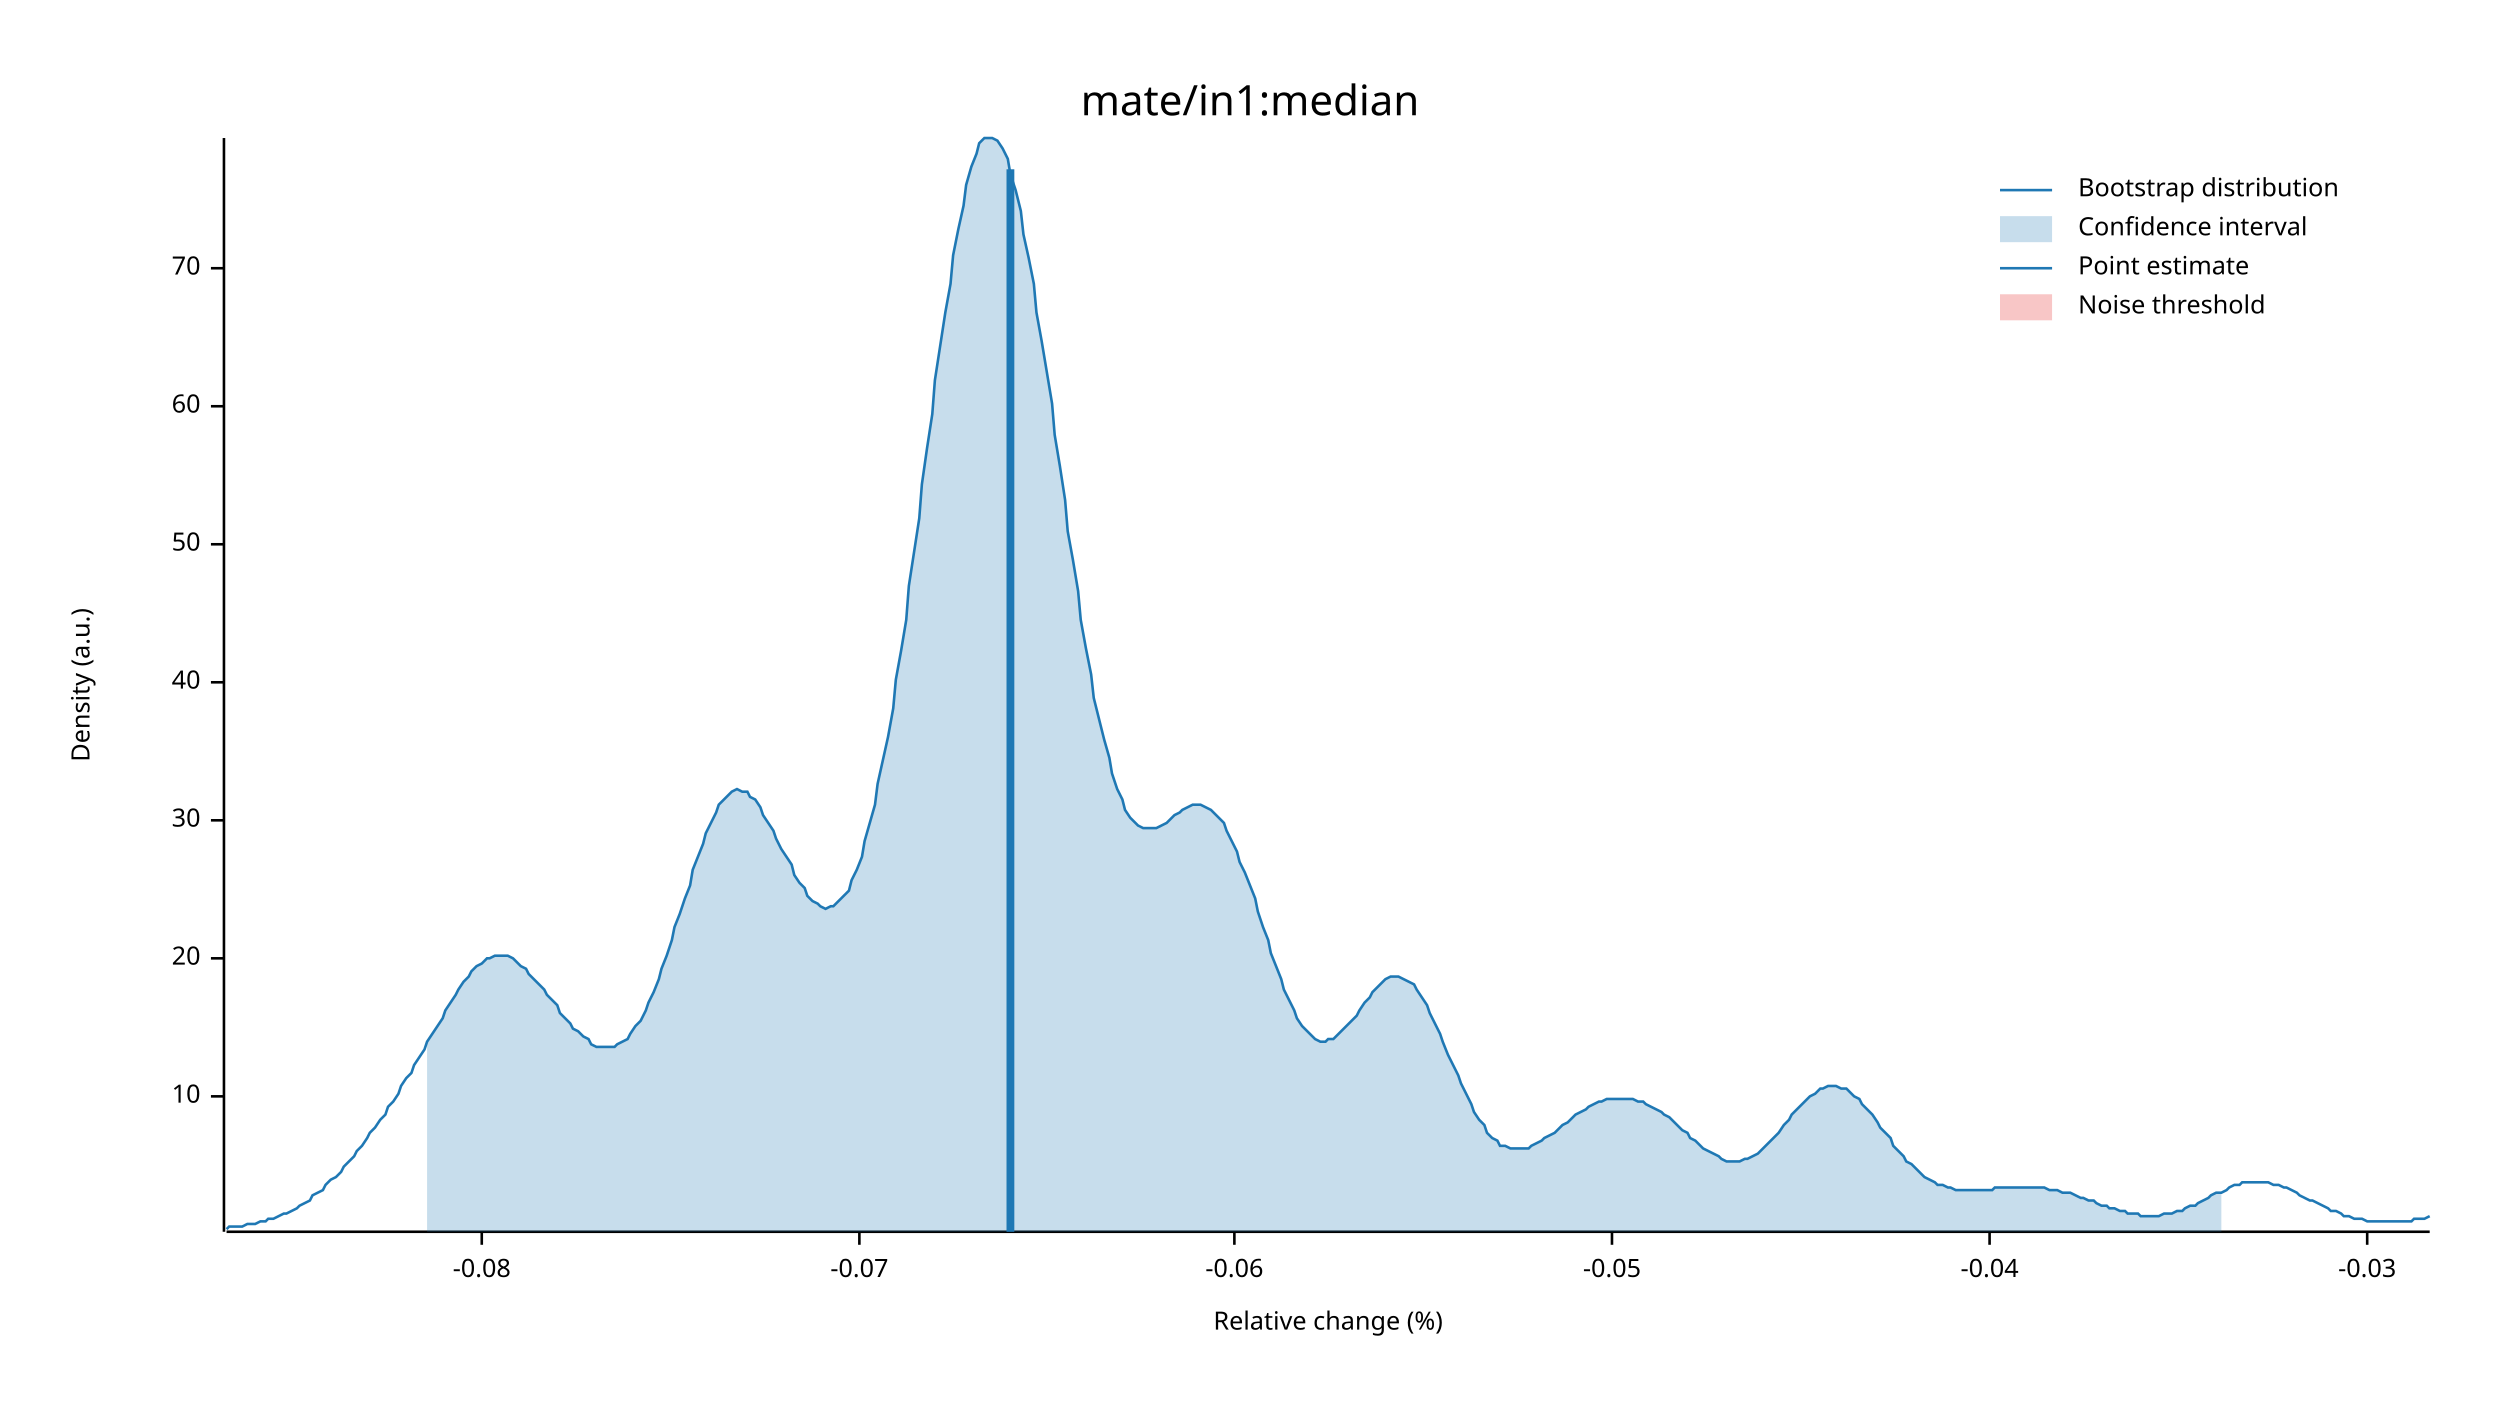
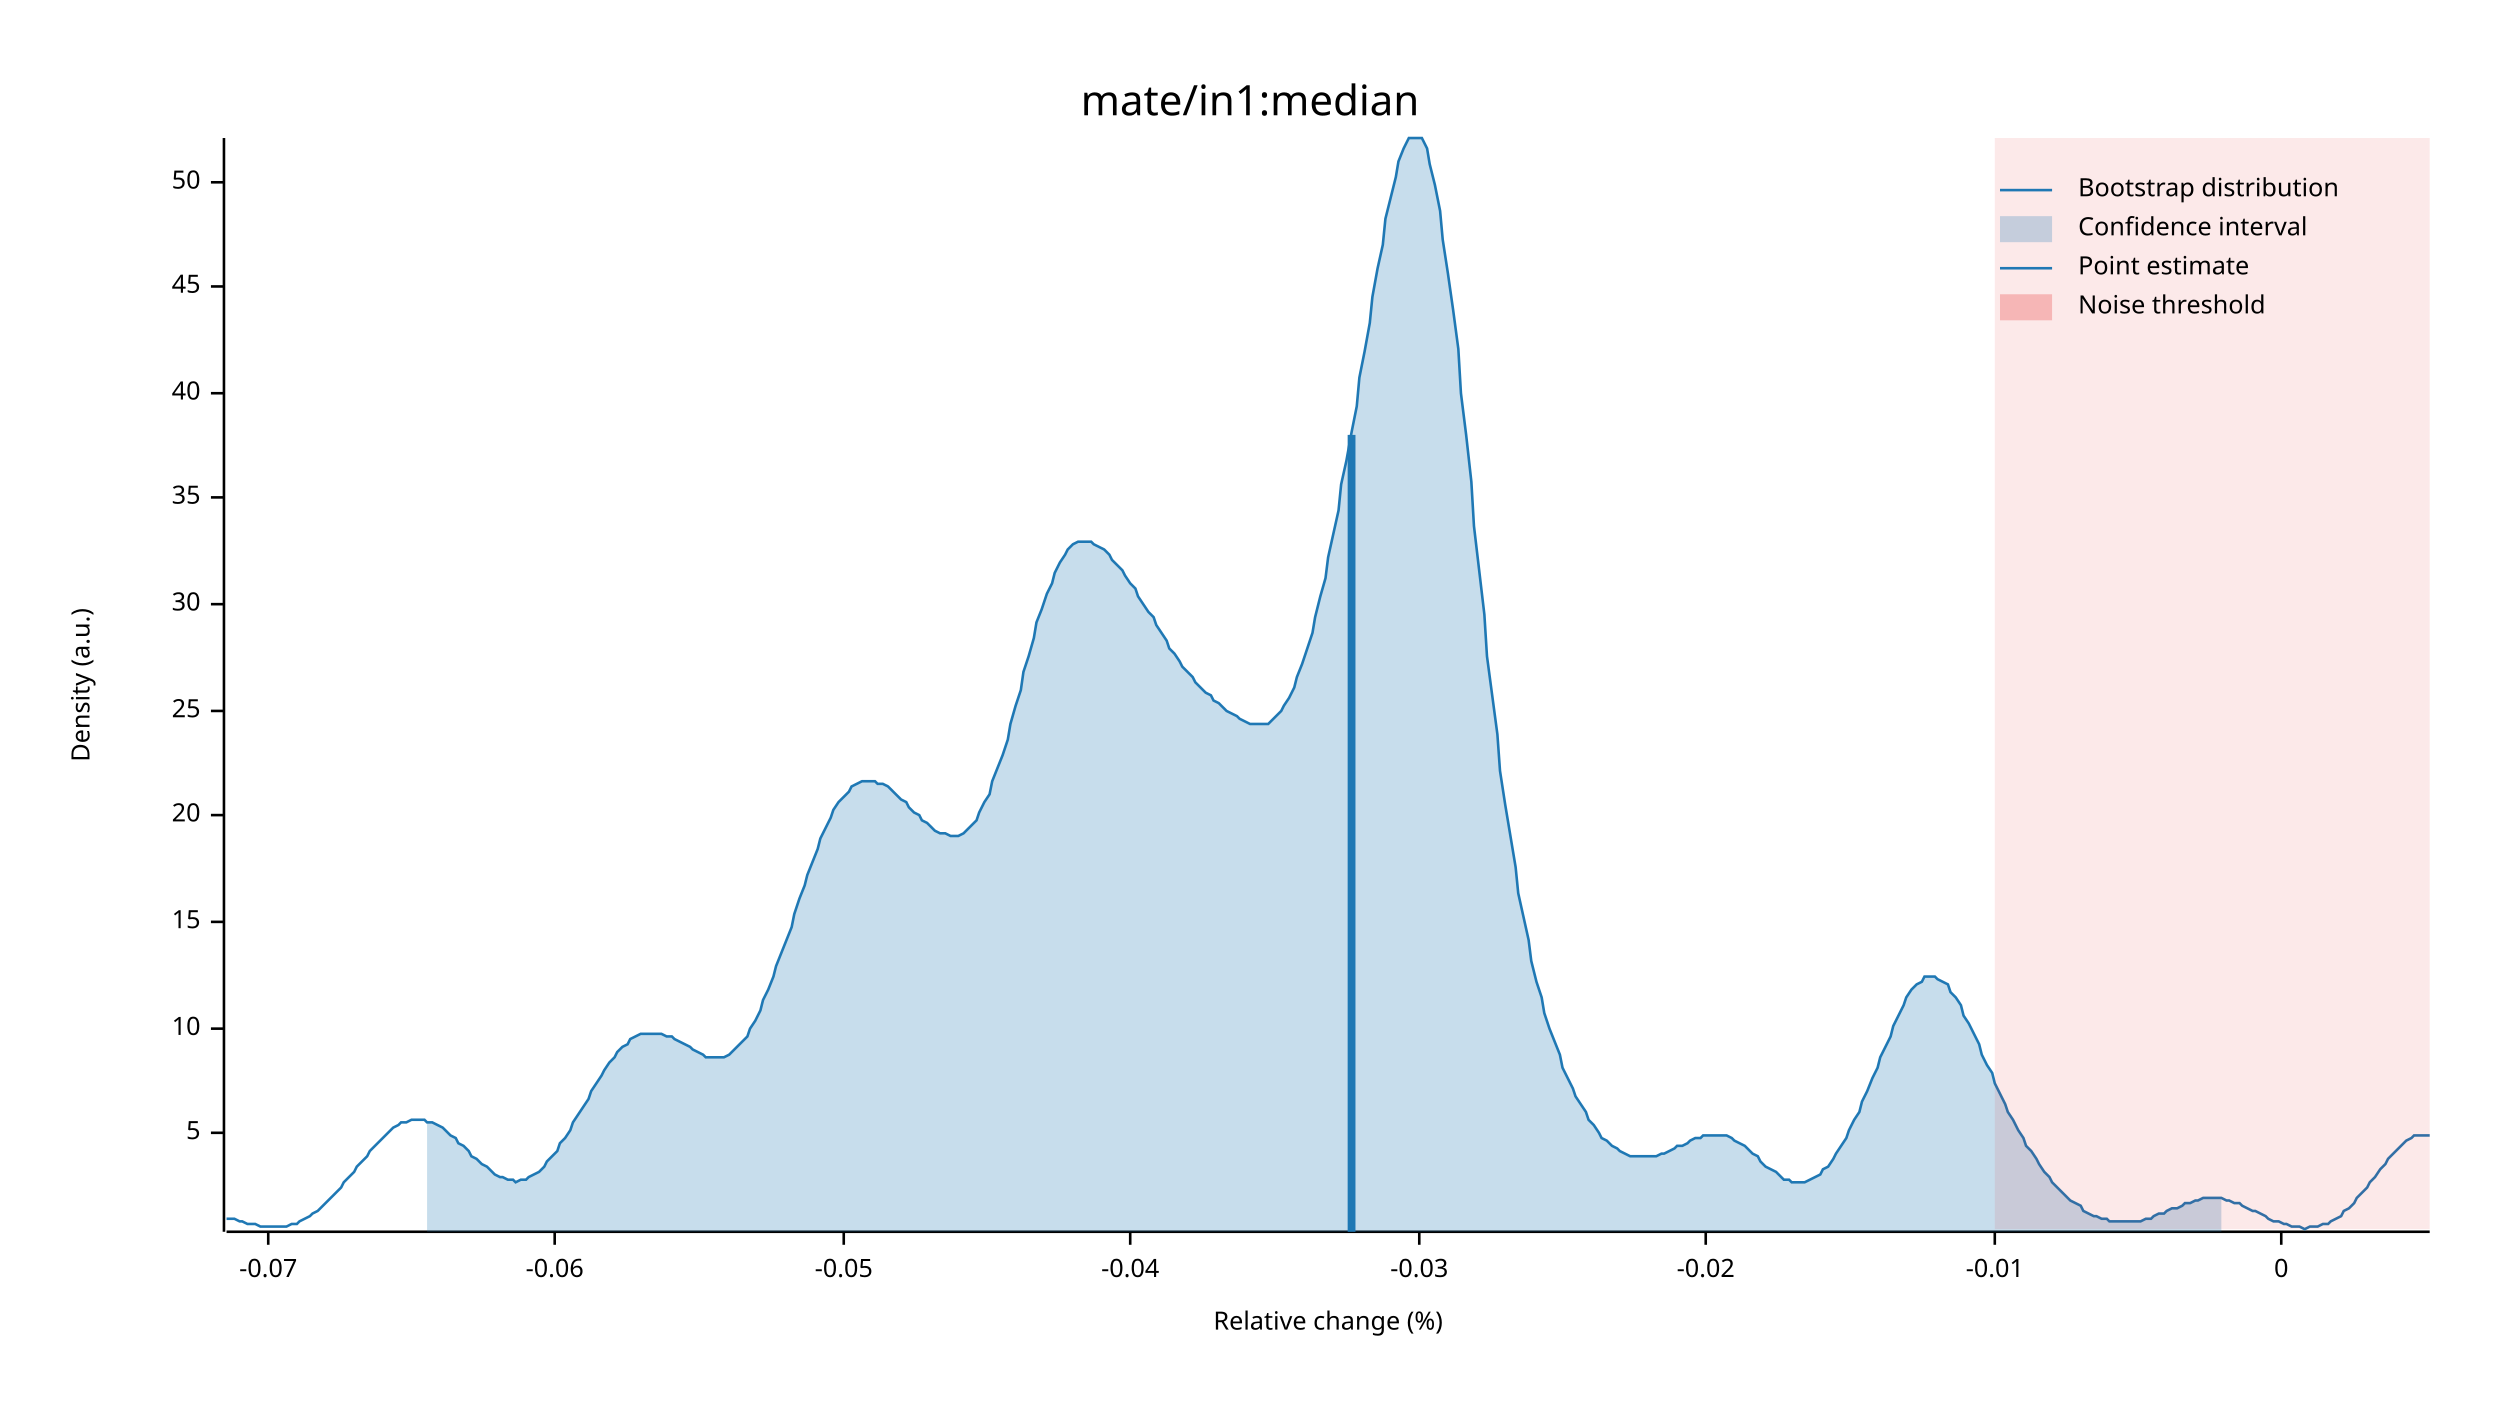
<svg xmlns="http://www.w3.org/2000/svg" width="960" height="540" viewBox="0 0 960 540">
  <text x="480" y="32" dy="0.76em" text-anchor="middle" font-family="sans-serif" font-size="16.129" opacity="1" fill="#000000">
mate/in1:median
</text>
  <text x="27" y="263" dy="0.76em" text-anchor="middle" font-family="sans-serif" font-size="9.677" opacity="1" fill="#000000" transform="rotate(270, 27, 263)">
Density (a.u.)
</text>
  <text x="510" y="513" dy="-0.5ex" text-anchor="middle" font-family="sans-serif" font-size="9.677" opacity="1" fill="#000000">
Relative change (%)
</text>
  <polyline fill="none" opacity="1" stroke="#000000" stroke-width="1" points="86,53 86,473 " />
-   <text x="77" y="421" dy="0.5ex" text-anchor="end" font-family="sans-serif" font-size="9.677" opacity="1" fill="#000000">
+   <text x="77" y="435" dy="0.5ex" text-anchor="end" font-family="sans-serif" font-size="9.677" opacity="1" fill="#000000">
+ 5
+ </text>
+   <polyline fill="none" opacity="1" stroke="#000000" stroke-width="1" points="81,435 86,435 " />
+   <text x="77" y="395" dy="0.5ex" text-anchor="end" font-family="sans-serif" font-size="9.677" opacity="1" fill="#000000">
10
</text>
-   <polyline fill="none" opacity="1" stroke="#000000" stroke-width="1" points="81,421 86,421 " />
-   <text x="77" y="368" dy="0.5ex" text-anchor="end" font-family="sans-serif" font-size="9.677" opacity="1" fill="#000000">
+   <polyline fill="none" opacity="1" stroke="#000000" stroke-width="1" points="81,395 86,395 " />
+   <text x="77" y="354" dy="0.5ex" text-anchor="end" font-family="sans-serif" font-size="9.677" opacity="1" fill="#000000">
+ 15
+ </text>
+   <polyline fill="none" opacity="1" stroke="#000000" stroke-width="1" points="81,354 86,354 " />
+   <text x="77" y="313" dy="0.5ex" text-anchor="end" font-family="sans-serif" font-size="9.677" opacity="1" fill="#000000">
20
</text>
-   <polyline fill="none" opacity="1" stroke="#000000" stroke-width="1" points="81,368 86,368 " />
-   <text x="77" y="315" dy="0.5ex" text-anchor="end" font-family="sans-serif" font-size="9.677" opacity="1" fill="#000000">
+   <polyline fill="none" opacity="1" stroke="#000000" stroke-width="1" points="81,313 86,313 " />
+   <text x="77" y="273" dy="0.5ex" text-anchor="end" font-family="sans-serif" font-size="9.677" opacity="1" fill="#000000">
+ 25
+ </text>
+   <polyline fill="none" opacity="1" stroke="#000000" stroke-width="1" points="81,273 86,273 " />
+   <text x="77" y="232" dy="0.5ex" text-anchor="end" font-family="sans-serif" font-size="9.677" opacity="1" fill="#000000">
30
</text>
-   <polyline fill="none" opacity="1" stroke="#000000" stroke-width="1" points="81,315 86,315 " />
-   <text x="77" y="262" dy="0.5ex" text-anchor="end" font-family="sans-serif" font-size="9.677" opacity="1" fill="#000000">
+   <polyline fill="none" opacity="1" stroke="#000000" stroke-width="1" points="81,232 86,232 " />
+   <text x="77" y="191" dy="0.5ex" text-anchor="end" font-family="sans-serif" font-size="9.677" opacity="1" fill="#000000">
+ 35
+ </text>
+   <polyline fill="none" opacity="1" stroke="#000000" stroke-width="1" points="81,191 86,191 " />
+   <text x="77" y="151" dy="0.5ex" text-anchor="end" font-family="sans-serif" font-size="9.677" opacity="1" fill="#000000">
40
</text>
-   <polyline fill="none" opacity="1" stroke="#000000" stroke-width="1" points="81,262 86,262 " />
-   <text x="77" y="209" dy="0.5ex" text-anchor="end" font-family="sans-serif" font-size="9.677" opacity="1" fill="#000000">
+   <polyline fill="none" opacity="1" stroke="#000000" stroke-width="1" points="81,151 86,151 " />
+   <text x="77" y="110" dy="0.5ex" text-anchor="end" font-family="sans-serif" font-size="9.677" opacity="1" fill="#000000">
+ 45
+ </text>
+   <polyline fill="none" opacity="1" stroke="#000000" stroke-width="1" points="81,110 86,110 " />
+   <text x="77" y="70" dy="0.5ex" text-anchor="end" font-family="sans-serif" font-size="9.677" opacity="1" fill="#000000">
50
</text>
-   <polyline fill="none" opacity="1" stroke="#000000" stroke-width="1" points="81,209 86,209 " />
-   <text x="77" y="156" dy="0.5ex" text-anchor="end" font-family="sans-serif" font-size="9.677" opacity="1" fill="#000000">
- 60
- </text>
-   <polyline fill="none" opacity="1" stroke="#000000" stroke-width="1" points="81,156 86,156 " />
-   <text x="77" y="103" dy="0.5ex" text-anchor="end" font-family="sans-serif" font-size="9.677" opacity="1" fill="#000000">
- 70
- </text>
-   <polyline fill="none" opacity="1" stroke="#000000" stroke-width="1" points="81,103 86,103 " />
+   <polyline fill="none" opacity="1" stroke="#000000" stroke-width="1" points="81,70 86,70 " />
  <polyline fill="none" opacity="1" stroke="#000000" stroke-width="1" points="87,473 933,473 " />
-   <text x="185" y="483" dy="0.76em" text-anchor="middle" font-family="sans-serif" font-size="9.677" opacity="1" fill="#000000">
- -0.08
- </text>
-   <polyline fill="none" opacity="1" stroke="#000000" stroke-width="1" points="185,473 185,478 " />
-   <text x="330" y="483" dy="0.76em" text-anchor="middle" font-family="sans-serif" font-size="9.677" opacity="1" fill="#000000">
+   <text x="103" y="483" dy="0.76em" text-anchor="middle" font-family="sans-serif" font-size="9.677" opacity="1" fill="#000000">
-0.07
</text>
-   <polyline fill="none" opacity="1" stroke="#000000" stroke-width="1" points="330,473 330,478 " />
-   <text x="474" y="483" dy="0.76em" text-anchor="middle" font-family="sans-serif" font-size="9.677" opacity="1" fill="#000000">
+   <polyline fill="none" opacity="1" stroke="#000000" stroke-width="1" points="103,473 103,478 " />
+   <text x="213" y="483" dy="0.76em" text-anchor="middle" font-family="sans-serif" font-size="9.677" opacity="1" fill="#000000">
-0.06
</text>
-   <polyline fill="none" opacity="1" stroke="#000000" stroke-width="1" points="474,473 474,478 " />
-   <text x="619" y="483" dy="0.76em" text-anchor="middle" font-family="sans-serif" font-size="9.677" opacity="1" fill="#000000">
+   <polyline fill="none" opacity="1" stroke="#000000" stroke-width="1" points="213,473 213,478 " />
+   <text x="324" y="483" dy="0.76em" text-anchor="middle" font-family="sans-serif" font-size="9.677" opacity="1" fill="#000000">
-0.05
</text>
-   <polyline fill="none" opacity="1" stroke="#000000" stroke-width="1" points="619,473 619,478 " />
-   <text x="764" y="483" dy="0.76em" text-anchor="middle" font-family="sans-serif" font-size="9.677" opacity="1" fill="#000000">
+   <polyline fill="none" opacity="1" stroke="#000000" stroke-width="1" points="324,473 324,478 " />
+   <text x="434" y="483" dy="0.76em" text-anchor="middle" font-family="sans-serif" font-size="9.677" opacity="1" fill="#000000">
-0.04
</text>
-   <polyline fill="none" opacity="1" stroke="#000000" stroke-width="1" points="764,473 764,478 " />
-   <text x="909" y="483" dy="0.76em" text-anchor="middle" font-family="sans-serif" font-size="9.677" opacity="1" fill="#000000">
+   <polyline fill="none" opacity="1" stroke="#000000" stroke-width="1" points="434,473 434,478 " />
+   <text x="545" y="483" dy="0.76em" text-anchor="middle" font-family="sans-serif" font-size="9.677" opacity="1" fill="#000000">
-0.03
</text>
-   <polyline fill="none" opacity="1" stroke="#000000" stroke-width="1" points="909,473 909,478 " />
-   <polyline fill="none" opacity="1" stroke="#1F78B4" stroke-width="1" points="87,472 88,471 90,471 92,471 93,471 95,470 97,470 98,470 100,469 102,469 103,468 105,468 107,467 109,466 110,466 112,465 114,464 115,463 117,462 119,461 120,459 122,458 124,457 125,455 127,453 129,452 131,450 132,448 134,446 136,444 137,442 139,440 141,437 142,435 144,433 146,430 148,428 149,425 151,423 153,420 154,417 156,414 158,412 159,409 161,406 163,403 164,400 166,397 168,394 170,391 171,388 173,385 175,382 176,380 178,377 180,375 181,373 183,371 185,370 187,368 188,368 190,367 192,367 193,367 195,367 197,368 198,369 200,371 202,372 203,374 205,376 207,378 209,380 210,382 212,384 214,386 215,389 217,391 219,393 220,395 222,396 224,398 226,399 227,401 229,402 231,402 232,402 234,402 236,402 237,401 239,400 241,399 242,397 244,394 246,392 248,388 249,385 251,381 253,376 254,372 256,367 258,361 259,356 261,351 263,345 265,340 266,334 268,329 270,324 271,320 273,316 275,312 276,309 278,307 280,305 281,304 283,303 285,304 287,304 288,306 290,307 292,310 293,313 295,316 297,319 298,322 300,326 302,329 304,332 305,336 307,339 309,341 310,344 312,346 314,347 315,348 317,349 319,348 320,348 322,346 324,344 326,342 327,338 329,334 331,329 332,323 334,316 336,309 337,301 339,292 341,283 343,272 344,261 346,250 348,238 349,225 351,212 353,199 354,186 356,172 358,159 359,146 361,133 363,120 365,109 366,98 368,88 370,79 371,71 373,64 375,59 376,55 378,53 380,53 381,53 383,54 385,57 387,61 388,67 390,73 392,81 393,90 395,99 397,109 398,120 400,131 402,143 404,155 405,167 407,179 409,192 410,204 412,215 414,227 415,238 417,249 419,259 420,268 422,276 424,284 426,291 427,297 429,303 431,307 432,311 434,314 436,316 437,317 439,318 441,318 443,318 444,318 446,317 448,316 449,315 451,313 453,312 454,311 456,310 458,309 459,309 461,309 463,310 465,311 466,312 468,314 470,316 471,319 473,323 475,327 476,331 478,335 480,340 482,345 483,350 485,356 487,361 488,366 490,371 492,376 493,380 495,384 497,388 498,391 500,394 502,396 504,398 505,399 507,400 509,400 510,399 512,399 514,397 515,396 517,394 519,392 521,390 522,388 524,385 526,383 527,381 529,379 531,377 532,376 534,375 536,375 537,375 539,376 541,377 543,378 544,380 546,383 548,386 549,389 551,393 553,397 554,400 556,405 558,409 560,413 561,416 563,420 565,424 566,427 568,430 570,432 571,435 573,437 575,438 576,440 578,440 580,441 582,441 583,441 585,441 587,441 588,440 590,439 592,438 593,437 595,436 597,435 599,433 600,432 602,431 604,429 605,428 607,427 609,426 610,425 612,424 614,423 615,423 617,422 619,422 621,422 622,422 624,422 626,422 627,422 629,423 631,423 632,424 634,425 636,426 638,427 639,428 641,429 643,431 644,432 646,434 648,435 649,437 651,438 653,440 654,441 656,442 658,443 660,444 661,445 663,446 665,446 666,446 668,446 670,445 671,445 673,444 675,443 676,442 678,440 680,438 682,436 683,435 685,432 687,430 688,428 690,426 692,424 693,423 695,421 697,420 699,418 700,418 702,417 704,417 705,417 707,418 709,418 710,419 712,421 714,422 715,424 717,426 719,428 721,431 722,433 724,435 726,437 727,440 729,442 731,444 732,446 734,447 736,449 738,451 739,452 741,453 743,454 744,455 746,455 748,456 749,456 751,457 753,457 754,457 756,457 758,457 760,457 761,457 763,457 765,457 766,456 768,456 770,456 771,456 773,456 775,456 777,456 778,456 780,456 782,456 783,456 785,456 787,457 788,457 790,457 792,458 793,458 795,458 797,459 799,460 800,460 802,461 804,461 805,462 807,463 809,463 810,464 812,464 814,465 816,465 817,466 819,466 821,466 822,467 824,467 826,467 827,467 829,467 831,466 832,466 834,466 836,465 838,465 839,464 841,463 843,463 844,462 846,461 848,460 849,459 851,458 853,458 855,457 856,456 858,455 860,455 861,454 863,454 865,454 866,454 868,454 870,454 871,454 873,455 875,455 877,456 878,456 880,457 882,458 883,459 885,460 887,461 888,461 890,462 892,463 894,464 895,465 897,465 899,466 900,467 902,467 904,468 905,468 907,468 909,469 910,469 912,469 914,469 916,469 917,469 919,469 921,469 922,469 924,469 926,469 927,468 929,468 931,468 933,467 " />
-   <polygon opacity="0.25" fill="#1F78B4" points="164,400 166,397 168,394 170,391 171,388 173,385 175,382 176,380 178,377 180,375 181,373 183,371 185,370 187,368 188,368 190,367 192,367 193,367 195,367 197,368 198,369 200,371 202,372 203,374 205,376 207,378 209,380 210,382 212,384 214,386 215,389 217,391 219,393 220,395 222,396 224,398 226,399 227,401 229,402 231,402 232,402 234,402 236,402 237,401 239,400 241,399 242,397 244,394 246,392 248,388 249,385 251,381 253,376 254,372 256,367 258,361 259,356 261,351 263,345 265,340 266,334 268,329 270,324 271,320 273,316 275,312 276,309 278,307 280,305 281,304 283,303 285,304 287,304 288,306 290,307 292,310 293,313 295,316 297,319 298,322 300,326 302,329 304,332 305,336 307,339 309,341 310,344 312,346 314,347 315,348 317,349 319,348 320,348 322,346 324,344 326,342 327,338 329,334 331,329 332,323 334,316 336,309 337,301 339,292 341,283 343,272 344,261 346,250 348,238 349,225 351,212 353,199 354,186 356,172 358,159 359,146 361,133 363,120 365,109 366,98 368,88 370,79 371,71 373,64 375,59 376,55 378,53 380,53 381,53 383,54 385,57 387,61 388,67 390,73 392,81 393,90 395,99 397,109 398,120 400,131 402,143 404,155 405,167 407,179 409,192 410,204 412,215 414,227 415,238 417,249 419,259 420,268 422,276 424,284 426,291 427,297 429,303 431,307 432,311 434,314 436,316 437,317 439,318 441,318 443,318 444,318 446,317 448,316 449,315 451,313 453,312 454,311 456,310 458,309 459,309 461,309 463,310 465,311 466,312 468,314 470,316 471,319 473,323 475,327 476,331 478,335 480,340 482,345 483,350 485,356 487,361 488,366 490,371 492,376 493,380 495,384 497,388 498,391 500,394 502,396 504,398 505,399 507,400 509,400 510,399 512,399 514,397 515,396 517,394 519,392 521,390 522,388 524,385 526,383 527,381 529,379 531,377 532,376 534,375 536,375 537,375 539,376 541,377 543,378 544,380 546,383 548,386 549,389 551,393 553,397 554,400 556,405 558,409 560,413 561,416 563,420 565,424 566,427 568,430 570,432 571,435 573,437 575,438 576,440 578,440 580,441 582,441 583,441 585,441 587,441 588,440 590,439 592,438 593,437 595,436 597,435 599,433 600,432 602,431 604,429 605,428 607,427 609,426 610,425 612,424 614,423 615,423 617,422 619,422 621,422 622,422 624,422 626,422 627,422 629,423 631,423 632,424 634,425 636,426 638,427 639,428 641,429 643,431 644,432 646,434 648,435 649,437 651,438 653,440 654,441 656,442 658,443 660,444 661,445 663,446 665,446 666,446 668,446 670,445 671,445 673,444 675,443 676,442 678,440 680,438 682,436 683,435 685,432 687,430 688,428 690,426 692,424 693,423 695,421 697,420 699,418 700,418 702,417 704,417 705,417 707,418 709,418 710,419 712,421 714,422 715,424 717,426 719,428 721,431 722,433 724,435 726,437 727,440 729,442 731,444 732,446 734,447 736,449 738,451 739,452 741,453 743,454 744,455 746,455 748,456 749,456 751,457 753,457 754,457 756,457 758,457 760,457 761,457 763,457 765,457 766,456 768,456 770,456 771,456 773,456 775,456 777,456 778,456 780,456 782,456 783,456 785,456 787,457 788,457 790,457 792,458 793,458 795,458 797,459 799,460 800,460 802,461 804,461 805,462 807,463 809,463 810,464 812,464 814,465 816,465 817,466 819,466 821,466 822,467 824,467 826,467 827,467 829,467 831,466 832,466 834,466 836,465 838,465 839,464 841,463 843,463 844,462 846,461 848,460 849,459 851,458 853,458 853,473 164,473 " />
-   <polyline fill="none" opacity="1" stroke="#1F78B4" stroke-width="3" points="388,473 388,65 " />
-   <rect x="510" y="53" width="0" height="419" opacity="0.1" fill="#E31A1C" stroke="none" />
+   <polyline fill="none" opacity="1" stroke="#000000" stroke-width="1" points="545,473 545,478 " />
+   <text x="655" y="483" dy="0.76em" text-anchor="middle" font-family="sans-serif" font-size="9.677" opacity="1" fill="#000000">
+ -0.02
+ </text>
+   <polyline fill="none" opacity="1" stroke="#000000" stroke-width="1" points="655,473 655,478 " />
+   <text x="766" y="483" dy="0.76em" text-anchor="middle" font-family="sans-serif" font-size="9.677" opacity="1" fill="#000000">
+ -0.01
+ </text>
+   <polyline fill="none" opacity="1" stroke="#000000" stroke-width="1" points="766,473 766,478 " />
+   <text x="876" y="483" dy="0.76em" text-anchor="middle" font-family="sans-serif" font-size="9.677" opacity="1" fill="#000000">
+ 0
+ </text>
+   <polyline fill="none" opacity="1" stroke="#000000" stroke-width="1" points="876,473 876,478 " />
+   <polyline fill="none" opacity="1" stroke="#1F78B4" stroke-width="1" points="87,468 88,468 90,468 92,469 93,469 95,470 97,470 98,470 100,471 102,471 103,471 105,471 107,471 109,471 110,471 112,470 114,470 115,469 117,468 119,467 120,466 122,465 124,463 125,462 127,460 129,458 131,456 132,454 134,452 136,450 137,448 139,446 141,444 142,442 144,440 146,438 148,436 149,435 151,433 153,432 154,431 156,431 158,430 159,430 161,430 163,430 164,431 166,431 168,432 170,433 171,434 173,436 175,437 176,439 178,440 180,442 181,444 183,445 185,447 187,448 188,449 190,451 192,452 193,452 195,453 197,453 198,454 200,453 202,453 203,452 205,451 207,450 209,448 210,446 212,444 214,442 215,439 217,437 219,434 220,431 222,428 224,425 226,422 227,419 229,416 231,413 232,411 234,408 236,406 237,404 239,402 241,401 242,399 244,398 246,397 248,397 249,397 251,397 253,397 254,397 256,398 258,398 259,399 261,400 263,401 265,402 266,403 268,404 270,405 271,406 273,406 275,406 276,406 278,406 280,405 281,404 283,402 285,400 287,398 288,395 290,392 292,388 293,384 295,380 297,375 298,371 300,366 302,361 304,356 305,351 307,345 309,340 310,336 312,331 314,326 315,322 317,318 319,314 320,311 322,308 324,306 326,304 327,302 329,301 331,300 332,300 334,300 336,300 337,301 339,301 341,302 343,304 344,305 346,307 348,308 349,310 351,312 353,313 354,315 356,316 358,318 359,319 361,320 363,320 365,321 366,321 368,321 370,320 371,319 373,317 375,315 376,312 378,308 380,305 381,300 383,295 385,290 387,284 388,278 390,271 392,265 393,258 395,252 397,245 398,239 400,234 402,228 404,224 405,220 407,216 409,213 410,211 412,209 414,208 415,208 417,208 419,208 420,209 422,210 424,211 426,213 427,215 429,217 431,219 432,221 434,224 436,226 437,229 439,232 441,235 443,237 444,240 446,243 448,246 449,249 451,251 453,254 454,256 456,258 458,260 459,262 461,264 463,266 465,267 466,269 468,270 470,272 471,273 473,274 475,275 476,276 478,277 480,278 482,278 483,278 485,278 487,278 488,277 490,275 492,273 493,271 495,268 497,264 498,260 500,255 502,249 504,243 505,237 507,229 509,222 510,214 512,205 514,196 515,186 517,177 519,166 521,156 522,145 524,135 526,124 527,114 529,103 531,94 532,84 534,76 536,68 537,62 539,57 541,53 543,53 544,53 546,53 548,57 549,63 551,71 553,81 554,92 556,105 558,119 560,134 561,151 563,167 565,185 566,202 568,219 570,236 571,252 573,267 575,282 576,296 578,309 580,321 582,333 583,343 585,352 587,361 588,369 590,377 592,383 593,389 595,395 597,400 599,405 600,410 602,414 604,418 605,421 607,424 609,427 610,430 612,432 614,435 615,437 617,438 619,440 621,441 622,442 624,443 626,444 627,444 629,444 631,444 632,444 634,444 636,444 638,443 639,443 641,442 643,441 644,440 646,440 648,439 649,438 651,437 653,437 654,436 656,436 658,436 660,436 661,436 663,436 665,437 666,438 668,439 670,440 671,441 673,443 675,444 676,446 678,448 680,449 682,450 683,451 685,453 687,453 688,454 690,454 692,454 693,454 695,453 697,452 699,451 700,449 702,448 704,445 705,443 707,440 709,437 710,434 712,430 714,427 715,423 717,419 719,414 721,410 722,406 724,402 726,398 727,394 729,390 731,386 732,383 734,380 736,378 738,377 739,375 741,375 743,375 744,376 746,377 748,378 749,381 751,383 753,386 754,390 756,393 758,397 760,401 761,405 763,409 765,412 766,416 768,420 770,424 771,427 773,430 775,434 777,437 778,440 780,442 782,445 783,447 785,450 787,452 788,454 790,456 792,458 793,459 795,461 797,462 799,463 800,465 802,466 804,467 805,467 807,468 809,468 810,469 812,469 814,469 816,469 817,469 819,469 821,469 822,469 824,468 826,468 827,467 829,466 831,466 832,465 834,464 836,464 838,463 839,462 841,462 843,461 844,461 846,460 848,460 849,460 851,460 853,460 855,461 856,461 858,462 860,462 861,463 863,464 865,465 866,465 868,466 870,467 871,468 873,469 875,469 877,470 878,470 880,471 882,471 883,471 885,472 887,471 888,471 890,471 892,470 894,470 895,469 897,468 899,467 900,465 902,464 904,462 905,460 907,458 909,456 910,454 912,452 914,449 916,447 917,445 919,443 921,441 922,440 924,438 926,437 927,436 929,436 931,436 933,436 " />
+   <polygon opacity="0.25" fill="#1F78B4" points="164,431 166,431 168,432 170,433 171,434 173,436 175,437 176,439 178,440 180,442 181,444 183,445 185,447 187,448 188,449 190,451 192,452 193,452 195,453 197,453 198,454 200,453 202,453 203,452 205,451 207,450 209,448 210,446 212,444 214,442 215,439 217,437 219,434 220,431 222,428 224,425 226,422 227,419 229,416 231,413 232,411 234,408 236,406 237,404 239,402 241,401 242,399 244,398 246,397 248,397 249,397 251,397 253,397 254,397 256,398 258,398 259,399 261,400 263,401 265,402 266,403 268,404 270,405 271,406 273,406 275,406 276,406 278,406 280,405 281,404 283,402 285,400 287,398 288,395 290,392 292,388 293,384 295,380 297,375 298,371 300,366 302,361 304,356 305,351 307,345 309,340 310,336 312,331 314,326 315,322 317,318 319,314 320,311 322,308 324,306 326,304 327,302 329,301 331,300 332,300 334,300 336,300 337,301 339,301 341,302 343,304 344,305 346,307 348,308 349,310 351,312 353,313 354,315 356,316 358,318 359,319 361,320 363,320 365,321 366,321 368,321 370,320 371,319 373,317 375,315 376,312 378,308 380,305 381,300 383,295 385,290 387,284 388,278 390,271 392,265 393,258 395,252 397,245 398,239 400,234 402,228 404,224 405,220 407,216 409,213 410,211 412,209 414,208 415,208 417,208 419,208 420,209 422,210 424,211 426,213 427,215 429,217 431,219 432,221 434,224 436,226 437,229 439,232 441,235 443,237 444,240 446,243 448,246 449,249 451,251 453,254 454,256 456,258 458,260 459,262 461,264 463,266 465,267 466,269 468,270 470,272 471,273 473,274 475,275 476,276 478,277 480,278 482,278 483,278 485,278 487,278 488,277 490,275 492,273 493,271 495,268 497,264 498,260 500,255 502,249 504,243 505,237 507,229 509,222 510,214 512,205 514,196 515,186 517,177 519,166 521,156 522,145 524,135 526,124 527,114 529,103 531,94 532,84 534,76 536,68 537,62 539,57 541,53 543,53 544,53 546,53 548,57 549,63 551,71 553,81 554,92 556,105 558,119 560,134 561,151 563,167 565,185 566,202 568,219 570,236 571,252 573,267 575,282 576,296 578,309 580,321 582,333 583,343 585,352 587,361 588,369 590,377 592,383 593,389 595,395 597,400 599,405 600,410 602,414 604,418 605,421 607,424 609,427 610,430 612,432 614,435 615,437 617,438 619,440 621,441 622,442 624,443 626,444 627,444 629,444 631,444 632,444 634,444 636,444 638,443 639,443 641,442 643,441 644,440 646,440 648,439 649,438 651,437 653,437 654,436 656,436 658,436 660,436 661,436 663,436 665,437 666,438 668,439 670,440 671,441 673,443 675,444 676,446 678,448 680,449 682,450 683,451 685,453 687,453 688,454 690,454 692,454 693,454 695,453 697,452 699,451 700,449 702,448 704,445 705,443 707,440 709,437 710,434 712,430 714,427 715,423 717,419 719,414 721,410 722,406 724,402 726,398 727,394 729,390 731,386 732,383 734,380 736,378 738,377 739,375 741,375 743,375 744,376 746,377 748,378 749,381 751,383 753,386 754,390 756,393 758,397 760,401 761,405 763,409 765,412 766,416 768,420 770,424 771,427 773,430 775,434 777,437 778,440 780,442 782,445 783,447 785,450 787,452 788,454 790,456 792,458 793,459 795,461 797,462 799,463 800,465 802,466 804,467 805,467 807,468 809,468 810,469 812,469 814,469 816,469 817,469 819,469 821,469 822,469 824,468 826,468 827,467 829,466 831,466 832,465 834,464 836,464 838,463 839,462 841,462 843,461 844,461 846,460 848,460 849,460 851,460 853,460 853,473 164,473 " />
+   <polyline fill="none" opacity="1" stroke="#1F78B4" stroke-width="3" points="519,473 519,167 " />
+   <rect x="766" y="53" width="167" height="419" opacity="0.1" fill="#E31A1C" stroke="none" />
  <text x="798" y="68" dy="0.76em" text-anchor="start" font-family="sans-serif" font-size="9.677" opacity="1" fill="#000000">
Bootstrap distribution
</text>
  <text x="798" y="83" dy="0.76em" text-anchor="start" font-family="sans-serif" font-size="9.677" opacity="1" fill="#000000">
Confidence interval
</text>
  <text x="798" y="98" dy="0.76em" text-anchor="start" font-family="sans-serif" font-size="9.677" opacity="1" fill="#000000">
Point estimate
</text>
  <text x="798" y="113" dy="0.76em" text-anchor="start" font-family="sans-serif" font-size="9.677" opacity="1" fill="#000000">
Noise threshold
</text>
  <polyline fill="none" opacity="1" stroke="#1F78B4" stroke-width="1" points="768,73 788,73 " />
  <rect x="768" y="83" width="20" height="10" opacity="0.25" fill="#1F78B4" stroke="none" />
  <polyline fill="none" opacity="1" stroke="#1F78B4" stroke-width="1" points="768,103 788,103 " />
  <rect x="768" y="113" width="20" height="10" opacity="0.25" fill="#E31A1C" stroke="none" />
</svg>
